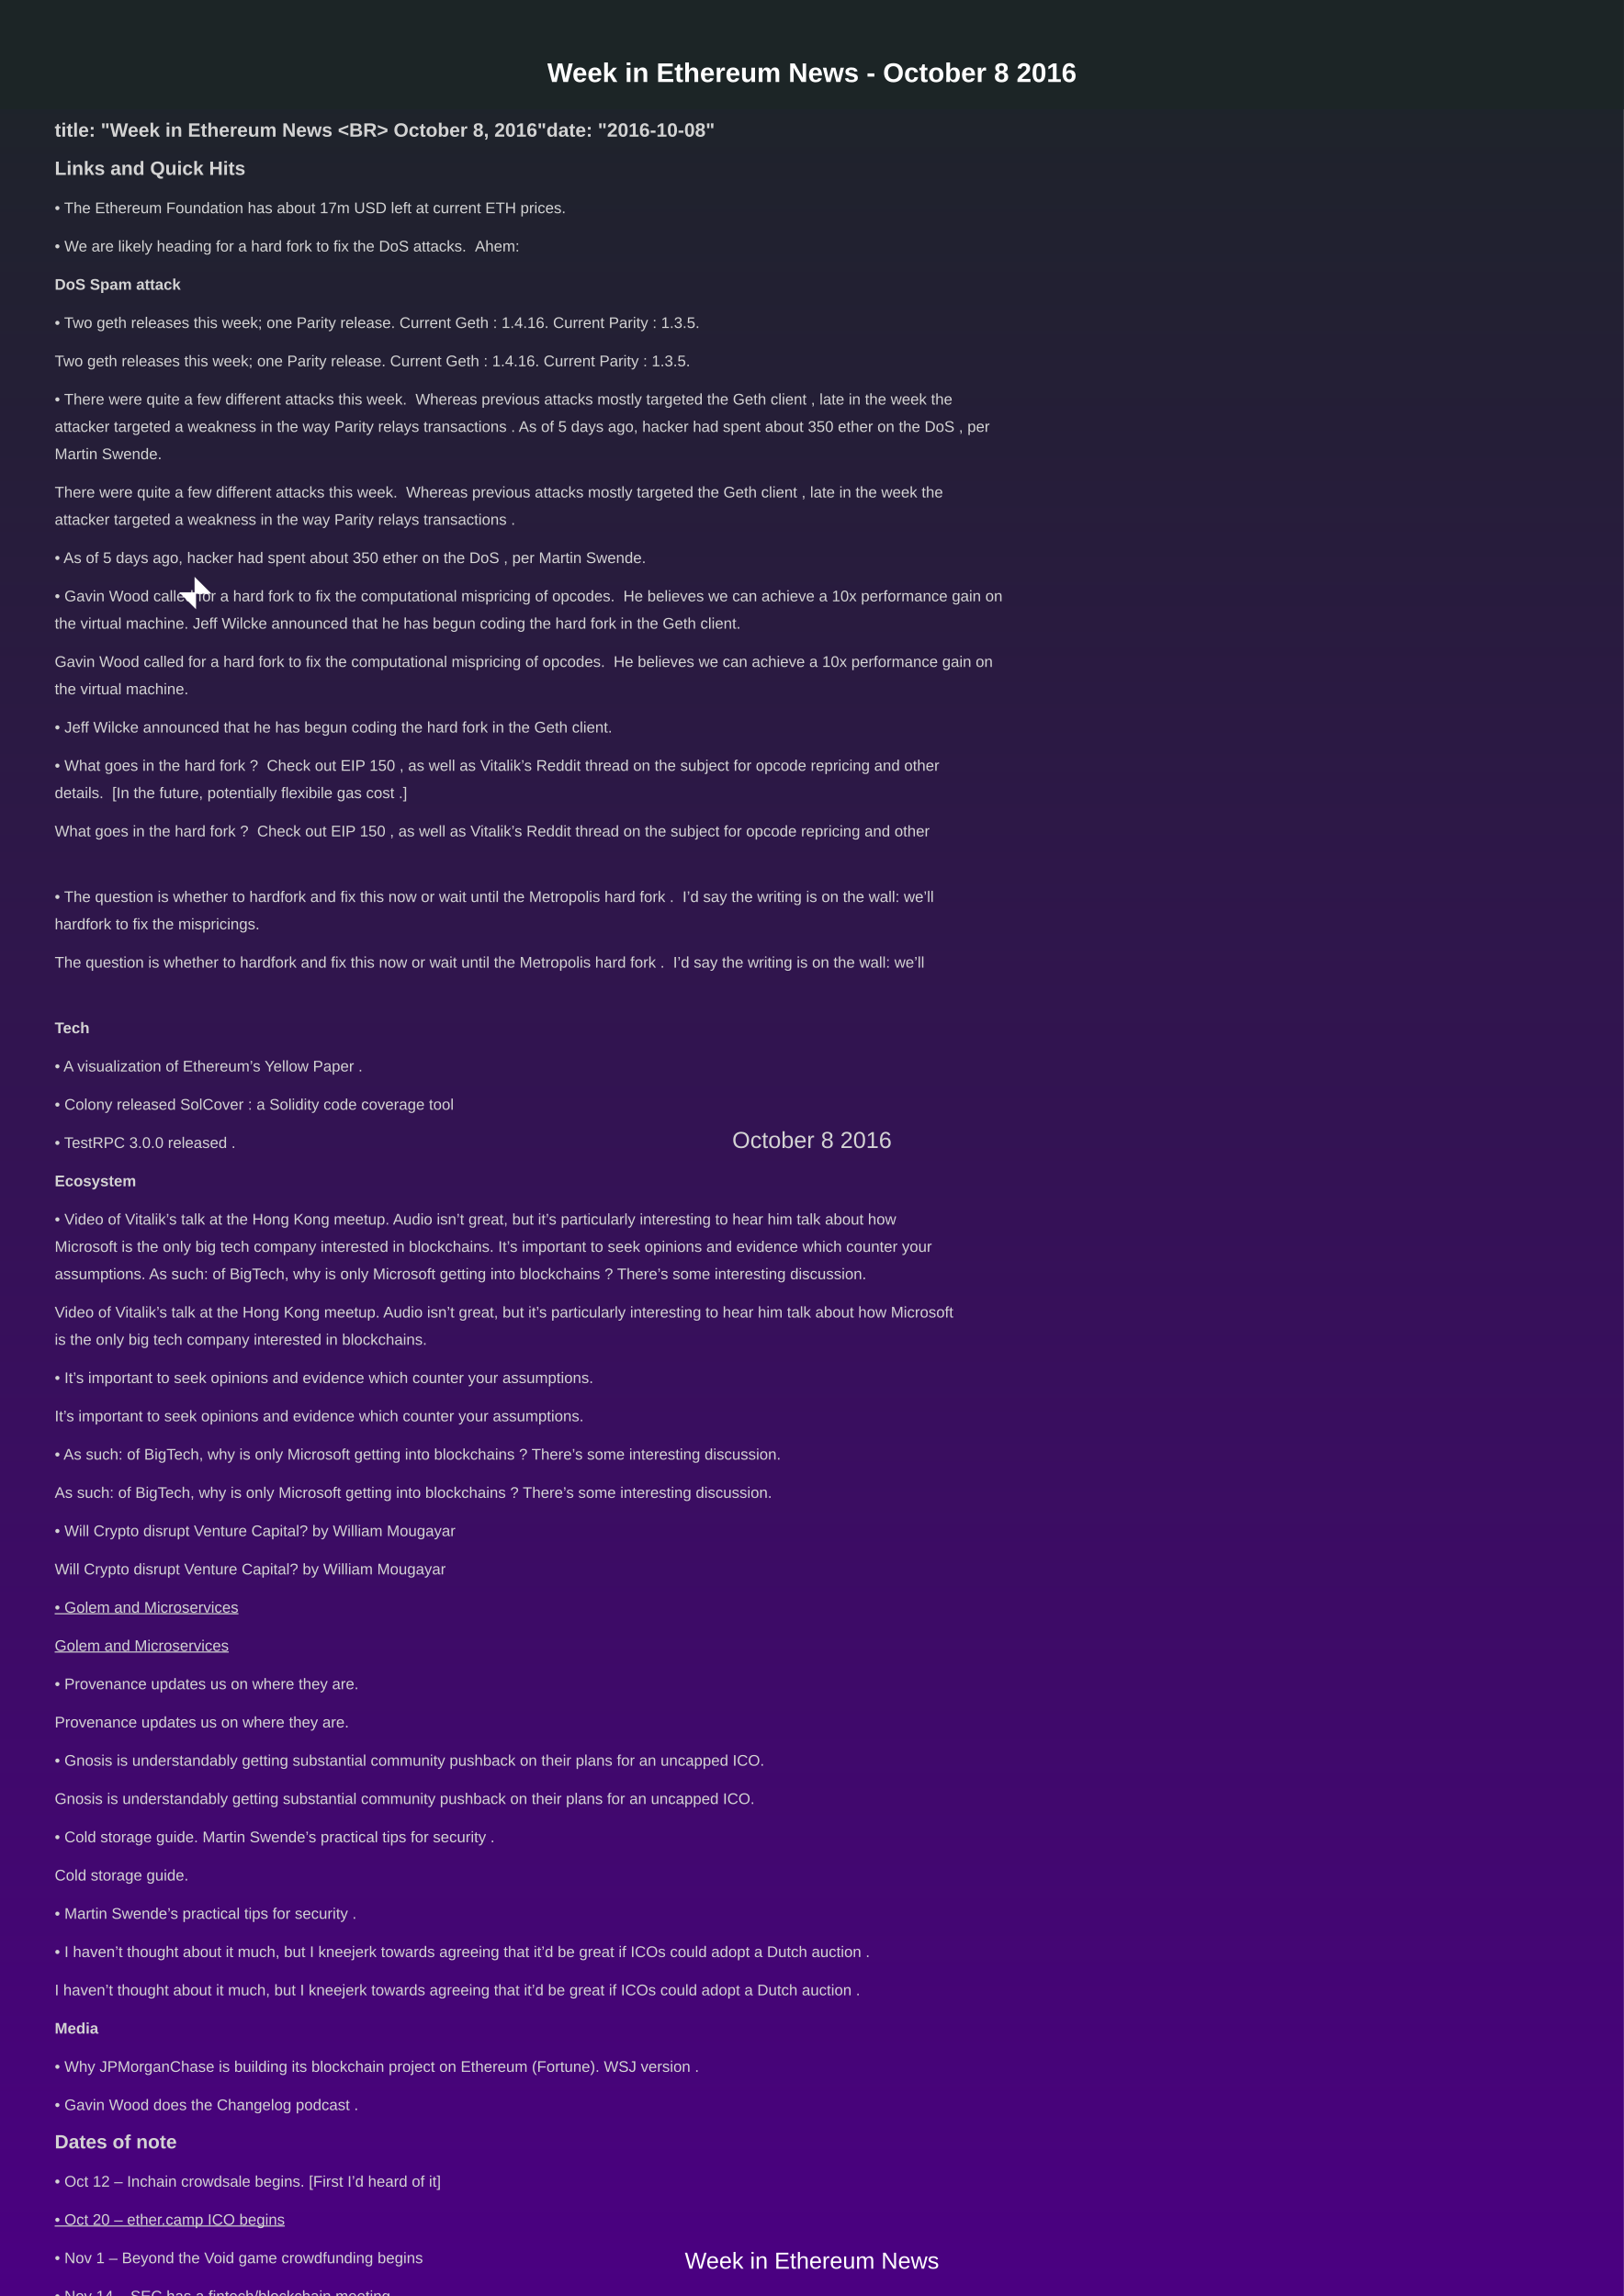
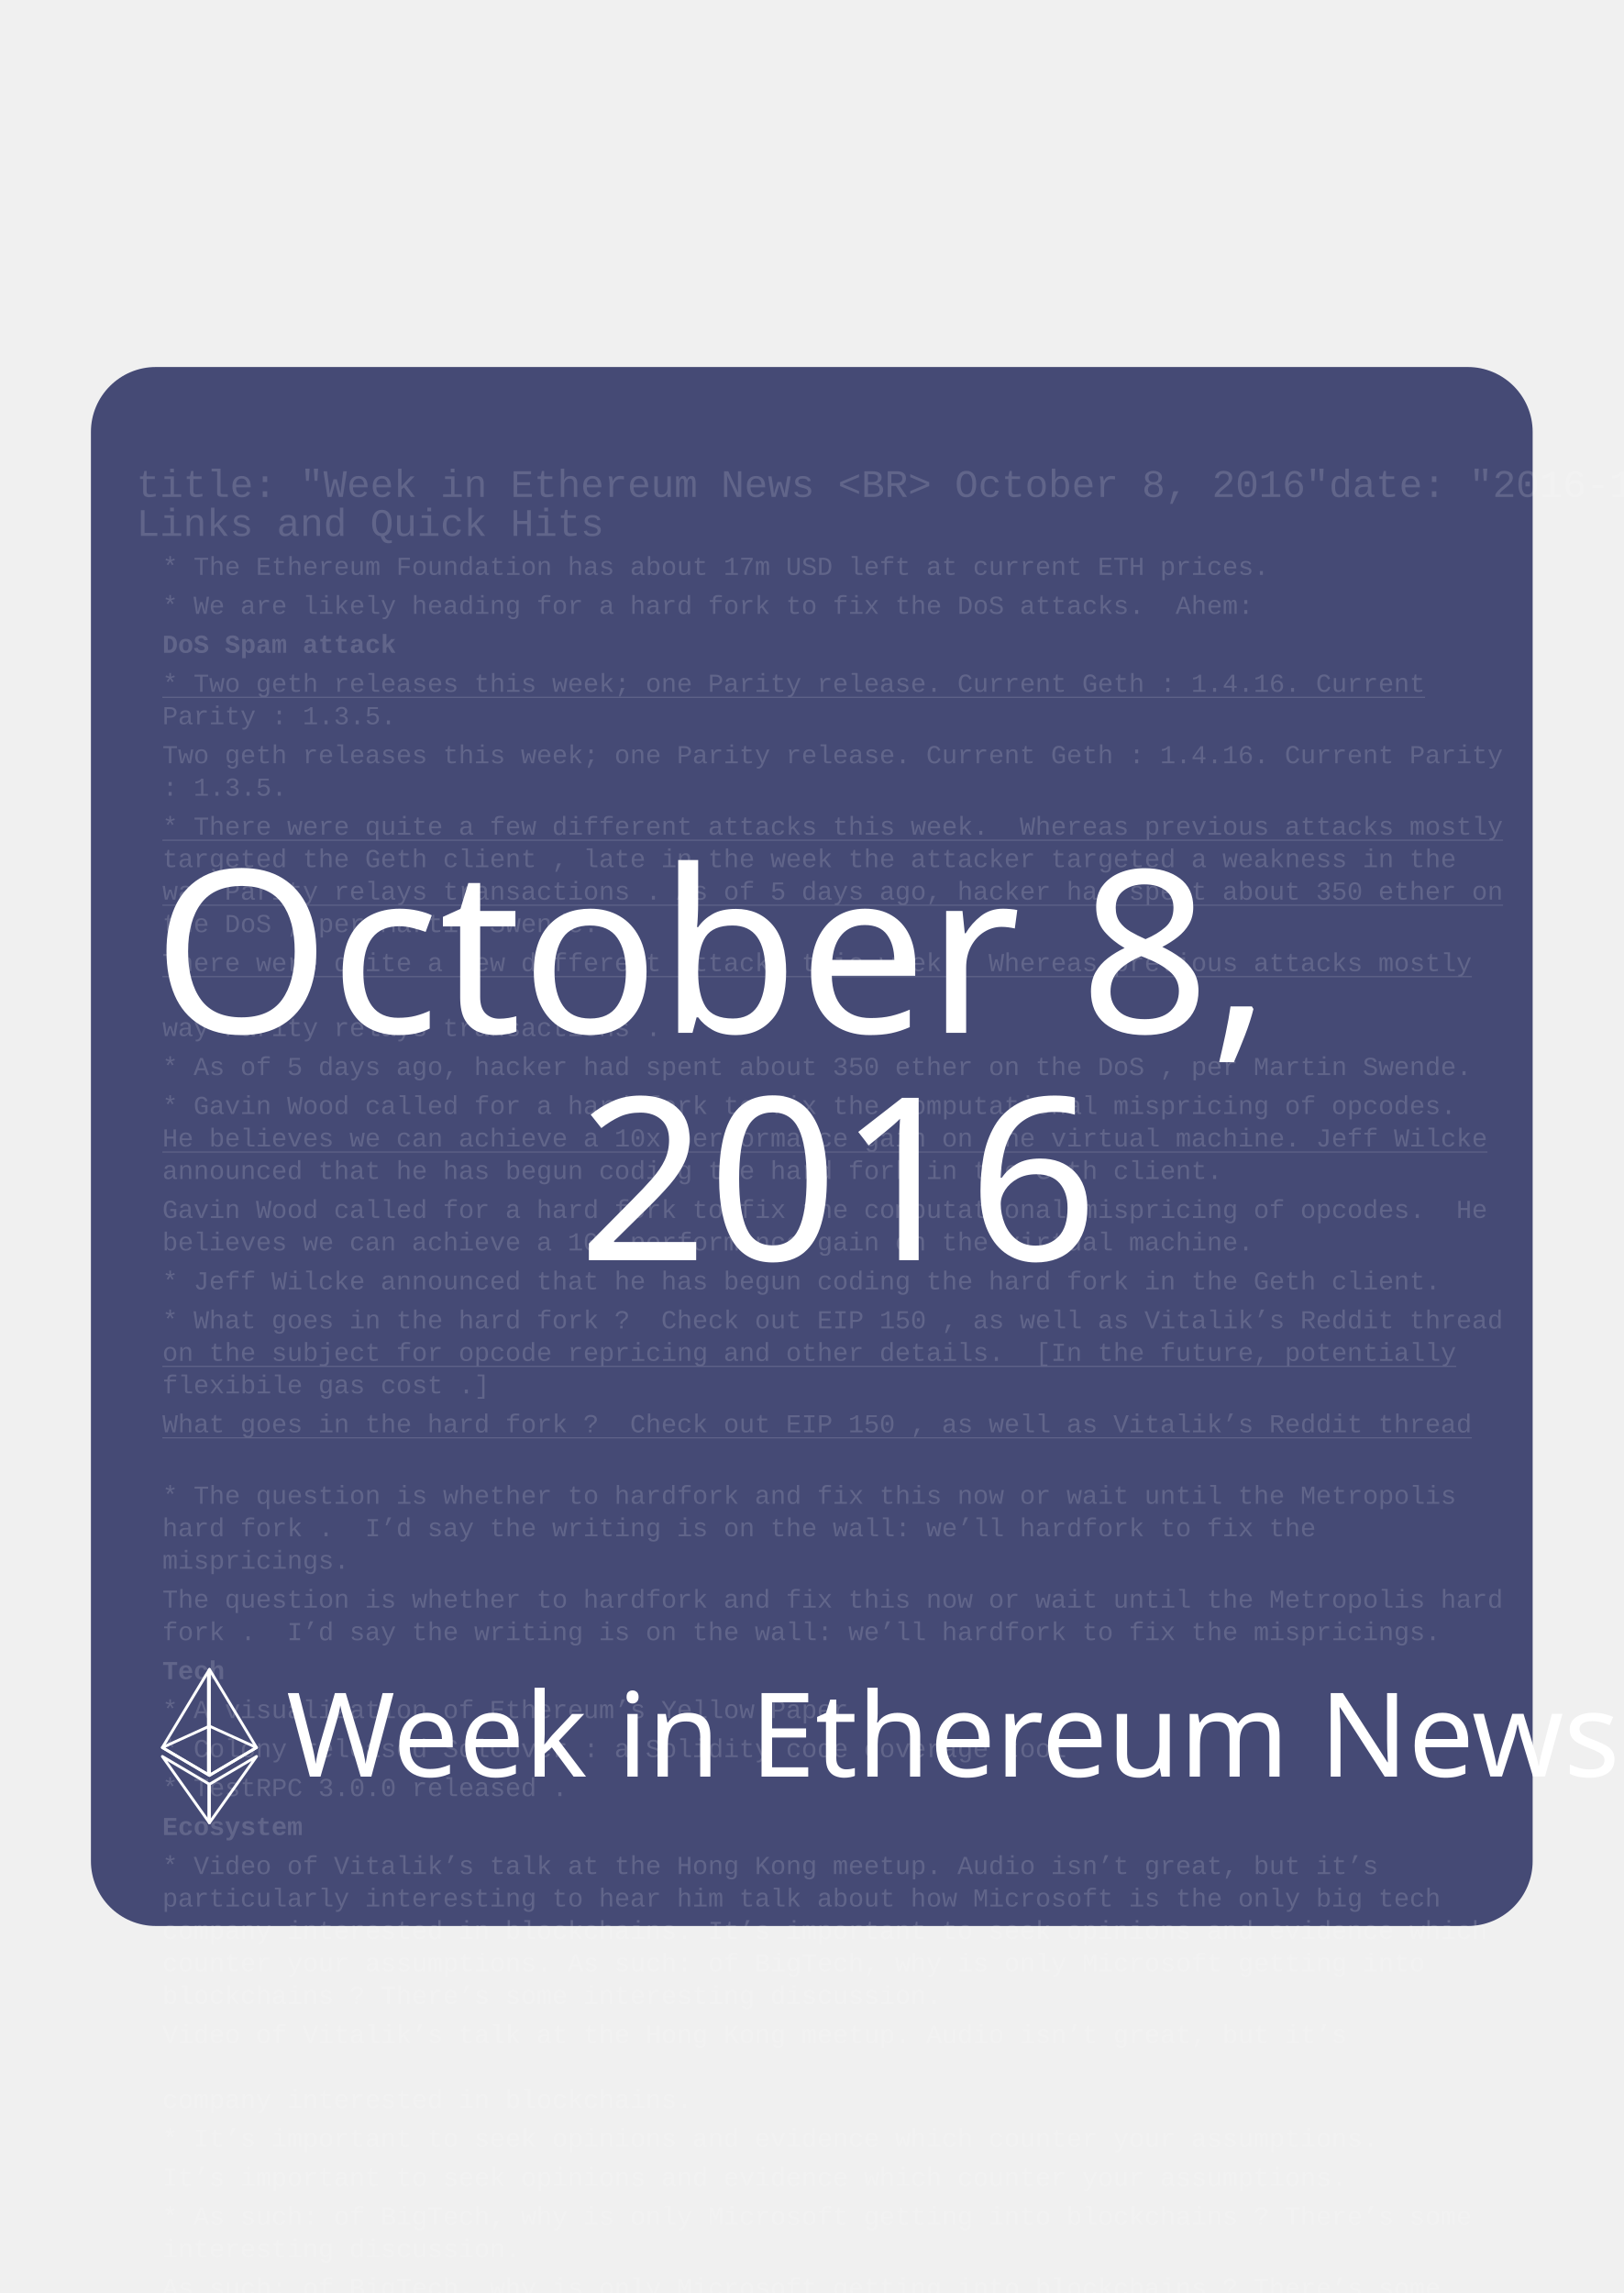
- <svg xmlns="http://www.w3.org/2000/svg" width="297mm" height="420mm">
-   <defs>
-     <linearGradient id="bgGradient" x1="0%" y1="0%" x2="0%" y2="100%">
-       <stop offset="0%" style="stop-color:#1c2526;stop-opacity:1" />
-       <stop offset="100%" style="stop-color:#4b0082;stop-opacity:1" />
-     </linearGradient>
-   </defs>
-   <rect width="100%" height="100%" fill="url(#bgGradient)" />
-   <rect x="0" y="0" width="100%" height="20mm" fill="#1c2526" />
-   <text x="50%" y="15mm" font-size="14pt" text-anchor="middle" font-family="Arial" fill="#ffffff" font-weight="bold">Week in Ethereum News - October 8 2016</text>
-   <text x="50%" y="210mm" font-size="12pt" text-anchor="middle" font-family="Arial" fill="#d3d3d3">October 8 2016</text>
-   <text x="10mm" y="25mm" font-size="10pt" font-family="Arial" fill="#d3d3d3" font-weight="bold" text-decoration="none">title: "Week in Ethereum News &lt;BR&gt; October 8, 2016"
+ <svg xmlns="http://www.w3.org/2000/svg" id="week-in-ethereum-news" width="500" height="706" viewBox="0 0 500 500" fill="none">
+   <rect x="28" y="10" width="444" height="480" rx="20" fill="#454A75" />
+   <text x="42" y="50" font-size="12px" font-family="Courier New" fill="#ffffff" opacity="0.15" font-weight="normal" text-decoration="none">title: "Week in Ethereum News &lt;BR&gt; October 8, 2016"
date: "2016-10-08"</text>
-   <text x="10mm" y="32mm" font-size="10pt" font-family="Arial" fill="#d3d3d3" font-weight="bold" text-decoration="none">Links and Quick Hits</text>
-   <text x="10mm" y="39mm" font-size="8pt" font-family="Arial" fill="#d3d3d3" font-weight="normal" text-decoration="none">• The Ethereum Foundation has about 17m USD left at current ETH prices.</text>
-   <text x="10mm" y="46mm" font-size="8pt" font-family="Arial" fill="#d3d3d3" font-weight="normal" text-decoration="none">• We are likely heading for a hard fork to fix the DoS attacks.  Ahem:</text>
-   <text x="10mm" y="53mm" font-size="8pt" font-family="Arial" fill="#d3d3d3" font-weight="bold" text-decoration="none">DoS Spam attack</text>
-   <text x="10mm" y="60mm" font-size="8pt" font-family="Arial" fill="#d3d3d3" font-weight="normal" text-decoration="none">• Two geth releases this week; one Parity release. Current Geth : 1.4.16. Current Parity : 1.3.5.</text>
-   <text x="10mm" y="67mm" font-size="8pt" font-family="Arial" fill="#d3d3d3" font-weight="normal" text-decoration="none">Two geth releases this week; one Parity release. Current Geth : 1.4.16. Current Parity : 1.3.5.</text>
-   <text x="10mm" y="74mm" font-size="8pt" font-family="Arial" fill="#d3d3d3" font-weight="normal" text-decoration="none">• There were quite a few different attacks this week.  Whereas previous attacks mostly targeted the Geth client , late in the week the</text>
-   <text x="10mm" y="79mm" font-size="8pt" font-family="Arial" fill="#d3d3d3" font-weight="normal" text-decoration="none">attacker targeted a weakness in the way Parity relays transactions . As of 5 days ago, hacker had spent about 350 ether on the DoS , per</text>
-   <text x="10mm" y="84mm" font-size="8pt" font-family="Arial" fill="#d3d3d3" font-weight="normal" text-decoration="none">Martin Swende.</text>
-   <text x="10mm" y="91mm" font-size="8pt" font-family="Arial" fill="#d3d3d3" font-weight="normal" text-decoration="none">There were quite a few different attacks this week.  Whereas previous attacks mostly targeted the Geth client , late in the week the</text>
-   <text x="10mm" y="96mm" font-size="8pt" font-family="Arial" fill="#d3d3d3" font-weight="normal" text-decoration="none">attacker targeted a weakness in the way Parity relays transactions .</text>
-   <text x="10mm" y="103mm" font-size="8pt" font-family="Arial" fill="#d3d3d3" font-weight="normal" text-decoration="none">• As of 5 days ago, hacker had spent about 350 ether on the DoS , per Martin Swende.</text>
-   <text x="10mm" y="110mm" font-size="8pt" font-family="Arial" fill="#d3d3d3" font-weight="normal" text-decoration="none">• Gavin Wood called for a hard fork to fix the computational mispricing of opcodes.  He believes we can achieve a 10x performance gain on</text>
-   <text x="10mm" y="115mm" font-size="8pt" font-family="Arial" fill="#d3d3d3" font-weight="normal" text-decoration="none">the virtual machine. Jeff Wilcke announced that he has begun coding the hard fork in the Geth client.</text>
-   <text x="10mm" y="122mm" font-size="8pt" font-family="Arial" fill="#d3d3d3" font-weight="normal" text-decoration="none">Gavin Wood called for a hard fork to fix the computational mispricing of opcodes.  He believes we can achieve a 10x performance gain on</text>
-   <text x="10mm" y="127mm" font-size="8pt" font-family="Arial" fill="#d3d3d3" font-weight="normal" text-decoration="none">the virtual machine.</text>
-   <text x="10mm" y="134mm" font-size="8pt" font-family="Arial" fill="#d3d3d3" font-weight="normal" text-decoration="none">• Jeff Wilcke announced that he has begun coding the hard fork in the Geth client.</text>
-   <text x="10mm" y="141mm" font-size="8pt" font-family="Arial" fill="#d3d3d3" font-weight="normal" text-decoration="none">• What goes in the hard fork ?  Check out EIP 150 , as well as Vitalik’s Reddit thread on the subject for opcode repricing and other</text>
-   <text x="10mm" y="146mm" font-size="8pt" font-family="Arial" fill="#d3d3d3" font-weight="normal" text-decoration="none">details.  [In the future, potentially flexibile gas cost .]</text>
-   <text x="10mm" y="153mm" font-size="8pt" font-family="Arial" fill="#d3d3d3" font-weight="normal" text-decoration="none">What goes in the hard fork ?  Check out EIP 150 , as well as Vitalik’s Reddit thread on the subject for opcode repricing and other</text>
-   <text x="10mm" y="165mm" font-size="8pt" font-family="Arial" fill="#d3d3d3" font-weight="normal" text-decoration="none">• The question is whether to hardfork and fix this now or wait until the Metropolis hard fork .  I’d say the writing is on the wall: we’ll</text>
-   <text x="10mm" y="170mm" font-size="8pt" font-family="Arial" fill="#d3d3d3" font-weight="normal" text-decoration="none">hardfork to fix the mispricings.</text>
-   <text x="10mm" y="177mm" font-size="8pt" font-family="Arial" fill="#d3d3d3" font-weight="normal" text-decoration="none">The question is whether to hardfork and fix this now or wait until the Metropolis hard fork .  I’d say the writing is on the wall: we’ll</text>
-   <text x="10mm" y="189mm" font-size="8pt" font-family="Arial" fill="#d3d3d3" font-weight="bold" text-decoration="none">Tech</text>
-   <text x="10mm" y="196mm" font-size="8pt" font-family="Arial" fill="#d3d3d3" font-weight="normal" text-decoration="none">• A visualization of Ethereum’s Yellow Paper .</text>
-   <text x="10mm" y="203mm" font-size="8pt" font-family="Arial" fill="#d3d3d3" font-weight="normal" text-decoration="none">• Colony released SolCover : a Solidity code coverage tool</text>
-   <text x="10mm" y="210mm" font-size="8pt" font-family="Arial" fill="#d3d3d3" font-weight="normal" text-decoration="none">• TestRPC 3.0.0 released .</text>
-   <text x="10mm" y="217mm" font-size="8pt" font-family="Arial" fill="#d3d3d3" font-weight="bold" text-decoration="none">Ecosystem</text>
-   <text x="10mm" y="224mm" font-size="8pt" font-family="Arial" fill="#d3d3d3" font-weight="normal" text-decoration="none">• Video of Vitalik’s talk at the Hong Kong meetup. Audio isn’t great, but it’s particularly interesting to hear him talk about how</text>
-   <text x="10mm" y="229mm" font-size="8pt" font-family="Arial" fill="#d3d3d3" font-weight="normal" text-decoration="none">Microsoft is the only big tech company interested in blockchains. It’s important to seek opinions and evidence which counter your</text>
-   <text x="10mm" y="234mm" font-size="8pt" font-family="Arial" fill="#d3d3d3" font-weight="normal" text-decoration="none">assumptions. As such: of BigTech, why is only Microsoft getting into blockchains ? There’s some interesting discussion.</text>
-   <text x="10mm" y="241mm" font-size="8pt" font-family="Arial" fill="#d3d3d3" font-weight="normal" text-decoration="none">Video of Vitalik’s talk at the Hong Kong meetup. Audio isn’t great, but it’s particularly interesting to hear him talk about how Microsoft</text>
-   <text x="10mm" y="246mm" font-size="8pt" font-family="Arial" fill="#d3d3d3" font-weight="normal" text-decoration="none">is the only big tech company interested in blockchains.</text>
-   <text x="10mm" y="253mm" font-size="8pt" font-family="Arial" fill="#d3d3d3" font-weight="normal" text-decoration="none">• It’s important to seek opinions and evidence which counter your assumptions.</text>
-   <text x="10mm" y="260mm" font-size="8pt" font-family="Arial" fill="#d3d3d3" font-weight="normal" text-decoration="none">It’s important to seek opinions and evidence which counter your assumptions.</text>
-   <text x="10mm" y="267mm" font-size="8pt" font-family="Arial" fill="#d3d3d3" font-weight="normal" text-decoration="none">• As such: of BigTech, why is only Microsoft getting into blockchains ? There’s some interesting discussion.</text>
-   <text x="10mm" y="274mm" font-size="8pt" font-family="Arial" fill="#d3d3d3" font-weight="normal" text-decoration="none">As such: of BigTech, why is only Microsoft getting into blockchains ? There’s some interesting discussion.</text>
-   <text x="10mm" y="281mm" font-size="8pt" font-family="Arial" fill="#d3d3d3" font-weight="normal" text-decoration="none">• Will Crypto disrupt Venture Capital? by William Mougayar</text>
-   <text x="10mm" y="288mm" font-size="8pt" font-family="Arial" fill="#d3d3d3" font-weight="normal" text-decoration="none">Will Crypto disrupt Venture Capital? by William Mougayar</text>
-   <text x="10mm" y="295mm" font-size="8pt" font-family="Arial" fill="#d3d3d3" font-weight="normal" text-decoration="underline">• Golem and Microservices</text>
-   <text x="10mm" y="302mm" font-size="8pt" font-family="Arial" fill="#d3d3d3" font-weight="normal" text-decoration="underline">Golem and Microservices</text>
-   <text x="10mm" y="309mm" font-size="8pt" font-family="Arial" fill="#d3d3d3" font-weight="normal" text-decoration="none">• Provenance updates us on where they are.</text>
-   <text x="10mm" y="316mm" font-size="8pt" font-family="Arial" fill="#d3d3d3" font-weight="normal" text-decoration="none">Provenance updates us on where they are.</text>
-   <text x="10mm" y="323mm" font-size="8pt" font-family="Arial" fill="#d3d3d3" font-weight="normal" text-decoration="none">• Gnosis is understandably getting substantial community pushback on their plans for an uncapped ICO.</text>
-   <text x="10mm" y="330mm" font-size="8pt" font-family="Arial" fill="#d3d3d3" font-weight="normal" text-decoration="none">Gnosis is understandably getting substantial community pushback on their plans for an uncapped ICO.</text>
-   <text x="10mm" y="337mm" font-size="8pt" font-family="Arial" fill="#d3d3d3" font-weight="normal" text-decoration="none">• Cold storage guide. Martin Swende’s practical tips for security .</text>
-   <text x="10mm" y="344mm" font-size="8pt" font-family="Arial" fill="#d3d3d3" font-weight="normal" text-decoration="none">Cold storage guide.</text>
-   <text x="10mm" y="351mm" font-size="8pt" font-family="Arial" fill="#d3d3d3" font-weight="normal" text-decoration="none">• Martin Swende’s practical tips for security .</text>
-   <text x="10mm" y="358mm" font-size="8pt" font-family="Arial" fill="#d3d3d3" font-weight="normal" text-decoration="none">• I haven’t thought about it much, but I kneejerk towards agreeing that it’d be great if ICOs could adopt a Dutch auction .</text>
-   <text x="10mm" y="365mm" font-size="8pt" font-family="Arial" fill="#d3d3d3" font-weight="normal" text-decoration="none">I haven’t thought about it much, but I kneejerk towards agreeing that it’d be great if ICOs could adopt a Dutch auction .</text>
-   <text x="10mm" y="372mm" font-size="8pt" font-family="Arial" fill="#d3d3d3" font-weight="bold" text-decoration="none">Media</text>
-   <text x="10mm" y="379mm" font-size="8pt" font-family="Arial" fill="#d3d3d3" font-weight="normal" text-decoration="none">• Why JPMorganChase is building its blockchain project on Ethereum (Fortune). WSJ version .</text>
-   <text x="10mm" y="386mm" font-size="8pt" font-family="Arial" fill="#d3d3d3" font-weight="normal" text-decoration="none">• Gavin Wood does the Changelog podcast .</text>
-   <text x="10mm" y="393mm" font-size="10pt" font-family="Arial" fill="#d3d3d3" font-weight="bold" text-decoration="none">Dates of note</text>
-   <text x="10mm" y="400mm" font-size="8pt" font-family="Arial" fill="#d3d3d3" font-weight="normal" text-decoration="none">• Oct 12 – Inchain crowdsale begins. [First I’d heard of it]</text>
-   <text x="10mm" y="407mm" font-size="8pt" font-family="Arial" fill="#d3d3d3" font-weight="normal" text-decoration="underline">• Oct 20 – ether.camp ICO begins</text>
-   <text x="10mm" y="414mm" font-size="8pt" font-family="Arial" fill="#d3d3d3" font-weight="normal" text-decoration="none">• Nov 1 – Beyond the Void game crowdfunding begins</text>
-   <text x="10mm" y="421mm" font-size="8pt" font-family="Arial" fill="#d3d3d3" font-weight="normal" text-decoration="none">• Nov 14 – SEC has a fintech/blockchain meeting</text>
-   <text x="10mm" y="428mm" font-size="8pt" font-family="Arial" fill="#d3d3d3" font-weight="normal" text-decoration="none">• November TBA – .ETH name system goes live</text>
-   <text x="10mm" y="435mm" font-size="10pt" font-family="Arial" fill="#d3d3d3" font-weight="bold" text-decoration="none">Iconomi’s Poorly Constructed Cryptocurrency Index</text>
-   <text x="10mm" y="442mm" font-size="8pt" font-family="Arial" fill="#d3d3d3" font-weight="normal" text-decoration="underline">Iconomi released their cryptocurrency index:</text>
-   <text x="10mm" y="449mm" font-size="8pt" font-family="Arial" fill="#d3d3d3" font-weight="normal" text-decoration="none">Why it’s bad :</text>
-   <text x="10mm" y="456mm" font-size="8pt" font-family="Arial" fill="#d3d3d3" font-weight="normal" text-decoration="none">• Bitcoin is 80% of crypto market cap, yet only 15% of the index.  Functionally, this means that this is a (poorly structured) Crypto 2.0</text>
-   <text x="10mm" y="461mm" font-size="8pt" font-family="Arial" fill="#d3d3d3" font-weight="normal" text-decoration="none">index, though it is called a general crypto index.</text>
-   <text x="10mm" y="468mm" font-size="8pt" font-family="Arial" fill="#d3d3d3" font-weight="normal" text-decoration="none">Bitcoin is 80% of crypto market cap, yet only 15% of the index.  Functionally, this means that this is a (poorly structured) Crypto 2.0</text>
-   <text x="10mm" y="480mm" font-size="8pt" font-family="Arial" fill="#d3d3d3" font-weight="normal" text-decoration="none">• Dash, Steem and Monero are weighted about the same as Ethereum. Steem has daily volume magnitudes lower than other projects (thus,</text>
-   <text x="10mm" y="485mm" font-size="8pt" font-family="Arial" fill="#d3d3d3" font-weight="normal" text-decoration="none">possibly masking the true price) Dash and Monero combined have a market cap about 10% of Ethereum’s.  Yet each of them are almost as</text>
-   <text x="10mm" y="490mm" font-size="8pt" font-family="Arial" fill="#d3d3d3" font-weight="normal" text-decoration="none">equally weighted as Ethereum and Bitcoin?   That beggars belief.</text>
-   <text x="10mm" y="497mm" font-size="8pt" font-family="Arial" fill="#d3d3d3" font-weight="normal" text-decoration="none">Dash, Steem and Monero are weighted about the same as Ethereum.</text>
-   <text x="10mm" y="504mm" font-size="8pt" font-family="Arial" fill="#d3d3d3" font-weight="normal" text-decoration="none">• Steem has daily volume magnitudes lower than other projects (thus, possibly masking the true price)</text>
-   <text x="10mm" y="511mm" font-size="8pt" font-family="Arial" fill="#d3d3d3" font-weight="normal" text-decoration="none">Steem has daily volume magnitudes lower than other projects (thus, possibly masking the true price)</text>
-   <text x="10mm" y="518mm" font-size="8pt" font-family="Arial" fill="#d3d3d3" font-weight="normal" text-decoration="none">• Dash and Monero combined have a market cap about 10% of Ethereum’s.  Yet each of them are almost as equally weighted as Ethereum and</text>
-   <text x="10mm" y="523mm" font-size="8pt" font-family="Arial" fill="#d3d3d3" font-weight="normal" text-decoration="none">Bitcoin?   That beggars belief.</text>
-   <text x="10mm" y="530mm" font-size="8pt" font-family="Arial" fill="#d3d3d3" font-weight="normal" text-decoration="none">Dash and Monero combined have a market cap about 10% of Ethereum’s.  Yet each of them are almost as equally weighted as Ethereum and</text>
-   <text x="10mm" y="542mm" font-size="8pt" font-family="Arial" fill="#d3d3d3" font-weight="normal" text-decoration="none">• Digix’s market cap is just $25m, yet its index weighting is almost half of Ethereum’s.  You can’t make this up.</text>
-   <text x="10mm" y="549mm" font-size="8pt" font-family="Arial" fill="#d3d3d3" font-weight="normal" text-decoration="none">Digix’s market cap is just $25m, yet its index weighting is almost half of Ethereum’s.  You can’t make this up.</text>
-   <text x="10mm" y="556mm" font-size="8pt" font-family="Arial" fill="#d3d3d3" font-weight="normal" text-decoration="none">• No Litecoin .  The number 2 crypto project for years isn’t even in the crypto index?</text>
-   <text x="10mm" y="563mm" font-size="8pt" font-family="Arial" fill="#d3d3d3" font-weight="normal" text-decoration="none">No Litecoin .  The number 2 crypto project for years isn’t even in the crypto index?</text>
-   <text x="10mm" y="570mm" font-size="8pt" font-family="Arial" fill="#d3d3d3" font-weight="normal" text-decoration="none">I could go on.</text>
-   <text x="10mm" y="577mm" font-size="8pt" font-family="Arial" fill="#d3d3d3" font-weight="normal" text-decoration="none">Iconomi’s plan for an index is one reason why I think they might succeed , even though I didn’t care to put value at risk. However, their</text>
-   <text x="10mm" y="582mm" font-size="8pt" font-family="Arial" fill="#d3d3d3" font-weight="normal" text-decoration="none">current index methodology is simply not good enough.  Getting it right is a big opportunity.</text>
-   <text x="10mm" y="589mm" font-size="10pt" font-family="Arial" fill="#d3d3d3" font-weight="bold" text-decoration="none">ICO Standards Working Group</text>
-   <text x="10mm" y="596mm" font-size="8pt" font-family="Arial" fill="#d3d3d3" font-weight="normal" text-decoration="none">Recent crowdsales have left many in the Ethereum community feeling that we need to do a better job setting standards for what we expect</text>
-   <text x="10mm" y="601mm" font-size="8pt" font-family="Arial" fill="#d3d3d3" font-weight="normal" text-decoration="none">from founders.</text>
-   <text x="10mm" y="608mm" font-size="8pt" font-family="Arial" fill="#d3d3d3" font-weight="normal" text-decoration="none">If you’re interested in joining, email:  weekinethereum@gmail.com</text>
-   <text x="10mm" y="615mm" font-size="10pt" font-family="Arial" fill="#d3d3d3" font-weight="bold" text-decoration="none">If you liked this, help it continue by sharing.</text>
-   <text x="10mm" y="622mm" font-size="8pt" font-family="Arial" fill="#d3d3d3" font-weight="normal" text-decoration="none">I’m tweeting more about Ethereum, so follow me @evan_van_ness and let me know how I can make this newsletter more useful to you.</text>
-   <text x="10mm" y="629mm" font-size="8pt" font-family="Arial" fill="#d3d3d3" font-weight="normal" text-decoration="none">If you’d like to send me ether, I’d like to accept it and will make that easy for you: 0x96d4F0E75ae86e4c46cD8e9D4AE2F2309bD6Ec45</text>
-   <g transform="translate(135, 400) scale(0.5)">
-     <polygon points="0,0 20,20 -20,20 0,40" fill="#ffffff" stroke="#ffffff" stroke-width="2" />
-   </g>
-   <text x="50%" y="415mm" font-size="12pt" text-anchor="middle" font-family="Arial" fill="#ffffff">Week in Ethereum News</text>
+   <text x="42" y="62" font-size="12px" font-family="Courier New" fill="#ffffff" opacity="0.15" font-weight="normal" text-decoration="none">Links and Quick Hits</text>
+   <text x="50" y="74" font-size="8px" font-family="Courier New" fill="#ffffff" opacity="0.15" font-weight="normal" text-decoration="none">* The Ethereum Foundation has about 17m USD left at current ETH prices.</text>
+   <text x="50" y="86" font-size="8px" font-family="Courier New" fill="#ffffff" opacity="0.15" font-weight="normal" text-decoration="none">* We are likely heading for a hard fork to fix the DoS attacks.  Ahem:</text>
+   <text x="50" y="98" font-size="8px" font-family="Courier New" fill="#ffffff" opacity="0.15" font-weight="bold" text-decoration="none">DoS Spam attack</text>
+   <text x="50" y="110" font-size="8px" font-family="Courier New" fill="#ffffff" opacity="0.15" font-weight="normal" text-decoration="underline">* Two geth releases this week; one Parity release. Current Geth : 1.4.16. Current</text>
+   <text x="50" y="120" font-size="8px" font-family="Courier New" fill="#ffffff" opacity="0.15" font-weight="normal" text-decoration="none">Parity : 1.3.5.</text>
+   <text x="50" y="132" font-size="8px" font-family="Courier New" fill="#ffffff" opacity="0.15" font-weight="normal" text-decoration="none">Two geth releases this week; one Parity release. Current Geth : 1.4.16. Current Parity</text>
+   <text x="50" y="142" font-size="8px" font-family="Courier New" fill="#ffffff" opacity="0.15" font-weight="normal" text-decoration="none">: 1.3.5.</text>
+   <text x="50" y="154" font-size="8px" font-family="Courier New" fill="#ffffff" opacity="0.15" font-weight="normal" text-decoration="underline">* There were quite a few different attacks this week.  Whereas previous attacks mostly</text>
+   <text x="50" y="164" font-size="8px" font-family="Courier New" fill="#ffffff" opacity="0.15" font-weight="normal" text-decoration="none">targeted the Geth client , late in the week the attacker targeted a weakness in the</text>
+   <text x="50" y="174" font-size="8px" font-family="Courier New" fill="#ffffff" opacity="0.15" font-weight="normal" text-decoration="underline">way Parity relays transactions . As of 5 days ago, hacker had spent about 350 ether on</text>
+   <text x="50" y="184" font-size="8px" font-family="Courier New" fill="#ffffff" opacity="0.15" font-weight="normal" text-decoration="none">the DoS , per Martin Swende.</text>
+   <text x="50" y="196" font-size="8px" font-family="Courier New" fill="#ffffff" opacity="0.15" font-weight="normal" text-decoration="underline">There were quite a few different attacks this week.  Whereas previous attacks mostly</text>
+   <text x="50" y="216" font-size="8px" font-family="Courier New" fill="#ffffff" opacity="0.15" font-weight="normal" text-decoration="none">way Parity relays transactions .</text>
+   <text x="50" y="228" font-size="8px" font-family="Courier New" fill="#ffffff" opacity="0.15" font-weight="normal" text-decoration="none">* As of 5 days ago, hacker had spent about 350 ether on the DoS , per Martin Swende.</text>
+   <text x="50" y="240" font-size="8px" font-family="Courier New" fill="#ffffff" opacity="0.15" font-weight="normal" text-decoration="none">* Gavin Wood called for a hard fork to fix the computational mispricing of opcodes.</text>
+   <text x="50" y="250" font-size="8px" font-family="Courier New" fill="#ffffff" opacity="0.15" font-weight="normal" text-decoration="underline">He believes we can achieve a 10x performance gain on the virtual machine. Jeff Wilcke</text>
+   <text x="50" y="260" font-size="8px" font-family="Courier New" fill="#ffffff" opacity="0.15" font-weight="normal" text-decoration="none">announced that he has begun coding the hard fork in the Geth client.</text>
+   <text x="50" y="272" font-size="8px" font-family="Courier New" fill="#ffffff" opacity="0.15" font-weight="normal" text-decoration="none">Gavin Wood called for a hard fork to fix the computational mispricing of opcodes.  He</text>
+   <text x="50" y="282" font-size="8px" font-family="Courier New" fill="#ffffff" opacity="0.15" font-weight="normal" text-decoration="none">believes we can achieve a 10x performance gain on the virtual machine.</text>
+   <text x="50" y="294" font-size="8px" font-family="Courier New" fill="#ffffff" opacity="0.15" font-weight="normal" text-decoration="none">* Jeff Wilcke announced that he has begun coding the hard fork in the Geth client.</text>
+   <text x="50" y="306" font-size="8px" font-family="Courier New" fill="#ffffff" opacity="0.15" font-weight="normal" text-decoration="none">* What goes in the hard fork ?  Check out EIP 150 , as well as Vitalik’s Reddit thread</text>
+   <text x="50" y="316" font-size="8px" font-family="Courier New" fill="#ffffff" opacity="0.15" font-weight="normal" text-decoration="underline">on the subject for opcode repricing and other details.  [In the future, potentially</text>
+   <text x="50" y="326" font-size="8px" font-family="Courier New" fill="#ffffff" opacity="0.15" font-weight="normal" text-decoration="none">flexibile gas cost .]</text>
+   <text x="50" y="338" font-size="8px" font-family="Courier New" fill="#ffffff" opacity="0.15" font-weight="normal" text-decoration="underline">What goes in the hard fork ?  Check out EIP 150 , as well as Vitalik’s Reddit thread</text>
+   <text x="50" y="360" font-size="8px" font-family="Courier New" fill="#ffffff" opacity="0.15" font-weight="normal" text-decoration="none">* The question is whether to hardfork and fix this now or wait until the Metropolis</text>
+   <text x="50" y="370" font-size="8px" font-family="Courier New" fill="#ffffff" opacity="0.15" font-weight="normal" text-decoration="none">hard fork .  I’d say the writing is on the wall: we’ll hardfork to fix the</text>
+   <text x="50" y="380" font-size="8px" font-family="Courier New" fill="#ffffff" opacity="0.15" font-weight="normal" text-decoration="none">mispricings.</text>
+   <text x="50" y="392" font-size="8px" font-family="Courier New" fill="#ffffff" opacity="0.15" font-weight="normal" text-decoration="none">The question is whether to hardfork and fix this now or wait until the Metropolis hard</text>
+   <text x="50" y="402" font-size="8px" font-family="Courier New" fill="#ffffff" opacity="0.15" font-weight="normal" text-decoration="none">fork .  I’d say the writing is on the wall: we’ll hardfork to fix the mispricings.</text>
+   <text x="50" y="414" font-size="8px" font-family="Courier New" fill="#ffffff" opacity="0.15" font-weight="bold" text-decoration="none">Tech</text>
+   <text x="50" y="426" font-size="8px" font-family="Courier New" fill="#ffffff" opacity="0.15" font-weight="normal" text-decoration="none">* A visualization of Ethereum’s Yellow Paper .</text>
+   <text x="50" y="438" font-size="8px" font-family="Courier New" fill="#ffffff" opacity="0.15" font-weight="normal" text-decoration="none">* Colony released SolCover : a Solidity code coverage tool</text>
+   <text x="50" y="450" font-size="8px" font-family="Courier New" fill="#ffffff" opacity="0.15" font-weight="normal" text-decoration="none">* TestRPC 3.0.0 released .</text>
+   <text x="50" y="462" font-size="8px" font-family="Courier New" fill="#ffffff" opacity="0.15" font-weight="bold" text-decoration="none">Ecosystem</text>
+   <text x="50" y="474" font-size="8px" font-family="Courier New" fill="#ffffff" opacity="0.15" font-weight="normal" text-decoration="none">* Video of Vitalik’s talk at the Hong Kong meetup. Audio isn’t great, but it’s</text>
+   <text x="50" y="484" font-size="8px" font-family="Courier New" fill="#ffffff" opacity="0.15" font-weight="normal" text-decoration="none">particularly interesting to hear him talk about how Microsoft is the only big tech</text>
+   <text x="50" y="494" font-size="8px" font-family="Courier New" fill="#ffffff" opacity="0.15" font-weight="normal" text-decoration="none">company interested in blockchains. It’s important to seek opinions and evidence which</text>
+   <text x="50" y="504" font-size="8px" font-family="Courier New" fill="#ffffff" opacity="0.15" font-weight="normal" text-decoration="none">counter your assumptions. As such: of BigTech, why is only Microsoft getting into</text>
+   <text x="50" y="514" font-size="8px" font-family="Courier New" fill="#ffffff" opacity="0.15" font-weight="normal" text-decoration="none">blockchains ? There’s some interesting discussion.</text>
+   <text x="50" y="526" font-size="8px" font-family="Courier New" fill="#ffffff" opacity="0.15" font-weight="normal" text-decoration="none">Video of Vitalik’s talk at the Hong Kong meetup. Audio isn’t great, but it’s</text>
+   <text x="50" y="546" font-size="8px" font-family="Courier New" fill="#ffffff" opacity="0.15" font-weight="normal" text-decoration="none">company interested in blockchains.</text>
+   <text x="50" y="558" font-size="8px" font-family="Courier New" fill="#ffffff" opacity="0.15" font-weight="normal" text-decoration="none">* It’s important to seek opinions and evidence which counter your assumptions.</text>
+   <text x="50" y="570" font-size="8px" font-family="Courier New" fill="#ffffff" opacity="0.15" font-weight="normal" text-decoration="none">It’s important to seek opinions and evidence which counter your assumptions.</text>
+   <text x="50" y="582" font-size="8px" font-family="Courier New" fill="#ffffff" opacity="0.15" font-weight="normal" text-decoration="none">* As such: of BigTech, why is only Microsoft getting into blockchains ? There’s some</text>
+   <text x="50" y="592" font-size="8px" font-family="Courier New" fill="#ffffff" opacity="0.15" font-weight="normal" text-decoration="none">interesting discussion.</text>
+   <text x="50" y="604" font-size="8px" font-family="Courier New" fill="#ffffff" opacity="0.15" font-weight="normal" text-decoration="none">As such: of BigTech, why is only Microsoft getting into blockchains ? There’s some</text>
+   <text x="50" y="626" font-size="8px" font-family="Courier New" fill="#ffffff" opacity="0.15" font-weight="normal" text-decoration="none">* Will Crypto disrupt Venture Capital? by William Mougayar</text>
+   <text x="50" y="638" font-size="8px" font-family="Courier New" fill="#ffffff" opacity="0.15" font-weight="normal" text-decoration="none">Will Crypto disrupt Venture Capital? by William Mougayar</text>
+   <text x="50" y="650" font-size="8px" font-family="Courier New" fill="#ffffff" opacity="0.15" font-weight="normal" text-decoration="underline">* Golem and Microservices</text>
+   <text x="50" y="662" font-size="8px" font-family="Courier New" fill="#ffffff" opacity="0.15" font-weight="normal" text-decoration="underline">Golem and Microservices</text>
+   <text x="50" y="674" font-size="8px" font-family="Courier New" fill="#ffffff" opacity="0.15" font-weight="normal" text-decoration="none">* Provenance updates us on where they are.</text>
+   <text x="50" y="686" font-size="8px" font-family="Courier New" fill="#ffffff" opacity="0.15" font-weight="normal" text-decoration="none">Provenance updates us on where they are.</text>
+   <text x="50" y="698" font-size="8px" font-family="Courier New" fill="#ffffff" opacity="0.15" font-weight="normal" text-decoration="none">* Gnosis is understandably getting substantial community pushback on their plans for</text>
+   <text x="50" y="708" font-size="8px" font-family="Courier New" fill="#ffffff" opacity="0.15" font-weight="normal" text-decoration="none">an uncapped ICO.</text>
+   <text x="50" y="720" font-size="8px" font-family="Courier New" fill="#ffffff" opacity="0.15" font-weight="normal" text-decoration="none">Gnosis is understandably getting substantial community pushback on their plans for an</text>
+   <text x="50" y="730" font-size="8px" font-family="Courier New" fill="#ffffff" opacity="0.15" font-weight="normal" text-decoration="none">uncapped ICO.</text>
+   <text x="50" y="742" font-size="8px" font-family="Courier New" fill="#ffffff" opacity="0.15" font-weight="normal" text-decoration="none">* Cold storage guide. Martin Swende’s practical tips for security .</text>
+   <text x="50" y="754" font-size="8px" font-family="Courier New" fill="#ffffff" opacity="0.15" font-weight="normal" text-decoration="none">Cold storage guide.</text>
+   <text x="50" y="766" font-size="8px" font-family="Courier New" fill="#ffffff" opacity="0.15" font-weight="normal" text-decoration="none">* Martin Swende’s practical tips for security .</text>
+   <text x="50" y="778" font-size="8px" font-family="Courier New" fill="#ffffff" opacity="0.15" font-weight="normal" text-decoration="underline">* I haven’t thought about it much, but I kneejerk towards agreeing that it’d be great</text>
+   <text x="50" y="788" font-size="8px" font-family="Courier New" fill="#ffffff" opacity="0.15" font-weight="normal" text-decoration="none">if ICOs could adopt a Dutch auction .</text>
+   <text x="50" y="800" font-size="8px" font-family="Courier New" fill="#ffffff" opacity="0.15" font-weight="normal" text-decoration="underline">I haven’t thought about it much, but I kneejerk towards agreeing that it’d be great if</text>
+   <text x="50" y="810" font-size="8px" font-family="Courier New" fill="#ffffff" opacity="0.15" font-weight="normal" text-decoration="none">ICOs could adopt a Dutch auction .</text>
+   <text x="50" y="822" font-size="8px" font-family="Courier New" fill="#ffffff" opacity="0.15" font-weight="bold" text-decoration="none">Media</text>
+   <text x="50" y="834" font-size="8px" font-family="Courier New" fill="#ffffff" opacity="0.15" font-weight="normal" text-decoration="underline">* Why JPMorganChase is building its blockchain project on Ethereum (Fortune). WSJ</text>
+   <text x="50" y="844" font-size="8px" font-family="Courier New" fill="#ffffff" opacity="0.15" font-weight="normal" text-decoration="none">version .</text>
+   <text x="50" y="856" font-size="8px" font-family="Courier New" fill="#ffffff" opacity="0.15" font-weight="normal" text-decoration="none">* Gavin Wood does the Changelog podcast .</text>
+   <text x="42" y="868" font-size="12px" font-family="Courier New" fill="#ffffff" opacity="0.15" font-weight="normal" text-decoration="none">Dates of note</text>
+   <text x="50" y="880" font-size="8px" font-family="Courier New" fill="#ffffff" opacity="0.15" font-weight="normal" text-decoration="none">* Oct 12 – Inchain crowdsale begins. [First I’d heard of it]</text>
+   <text x="50" y="892" font-size="8px" font-family="Courier New" fill="#ffffff" opacity="0.15" font-weight="normal" text-decoration="underline">* Oct 20 – ether.camp ICO begins</text>
+   <text x="50" y="904" font-size="8px" font-family="Courier New" fill="#ffffff" opacity="0.15" font-weight="normal" text-decoration="none">* Nov 1 – Beyond the Void game crowdfunding begins</text>
+   <text x="50" y="916" font-size="8px" font-family="Courier New" fill="#ffffff" opacity="0.15" font-weight="normal" text-decoration="none">* Nov 14 – SEC has a fintech/blockchain meeting</text>
+   <text x="50" y="928" font-size="8px" font-family="Courier New" fill="#ffffff" opacity="0.15" font-weight="normal" text-decoration="none">* November TBA – .ETH name system goes live</text>
+   <text x="42" y="940" font-size="12px" font-family="Courier New" fill="#ffffff" opacity="0.15" font-weight="normal" text-decoration="none">Iconomi’s Poorly Constructed Cryptocurrency Index</text>
+   <text x="50" y="952" font-size="8px" font-family="Courier New" fill="#ffffff" opacity="0.15" font-weight="normal" text-decoration="underline">Iconomi released their cryptocurrency index:</text>
+   <text x="50" y="964" font-size="8px" font-family="Courier New" fill="#ffffff" opacity="0.15" font-weight="normal" text-decoration="none">Why it’s bad :</text>
+   <text x="50" y="976" font-size="8px" font-family="Courier New" fill="#ffffff" opacity="0.15" font-weight="normal" text-decoration="none">* Bitcoin is 80% of crypto market cap, yet only 15% of the index.  Functionally, this</text>
+   <text x="50" y="986" font-size="8px" font-family="Courier New" fill="#ffffff" opacity="0.15" font-weight="normal" text-decoration="none">means that this is a (poorly structured) Crypto 2.0 index, though it is called a</text>
+   <text x="50" y="996" font-size="8px" font-family="Courier New" fill="#ffffff" opacity="0.15" font-weight="normal" text-decoration="none">general crypto index.</text>
+   <text x="50" y="1008" font-size="8px" font-family="Courier New" fill="#ffffff" opacity="0.15" font-weight="normal" text-decoration="none">Bitcoin is 80% of crypto market cap, yet only 15% of the index.  Functionally, this</text>
+   <text x="50" y="1040" font-size="8px" font-family="Courier New" fill="#ffffff" opacity="0.15" font-weight="normal" text-decoration="none">* Dash, Steem and Monero are weighted about the same as Ethereum. Steem has daily</text>
+   <text x="50" y="1050" font-size="8px" font-family="Courier New" fill="#ffffff" opacity="0.15" font-weight="normal" text-decoration="none">volume magnitudes lower than other projects (thus, possibly masking the true price)</text>
+   <text x="50" y="1060" font-size="8px" font-family="Courier New" fill="#ffffff" opacity="0.15" font-weight="normal" text-decoration="none">Dash and Monero combined have a market cap about 10% of Ethereum’s.  Yet each of them</text>
+   <text x="50" y="1070" font-size="8px" font-family="Courier New" fill="#ffffff" opacity="0.15" font-weight="normal" text-decoration="none">are almost as equally weighted as Ethereum and Bitcoin?   That beggars belief.</text>
+   <text x="50" y="1082" font-size="8px" font-family="Courier New" fill="#ffffff" opacity="0.15" font-weight="normal" text-decoration="none">Dash, Steem and Monero are weighted about the same as Ethereum.</text>
+   <text x="50" y="1094" font-size="8px" font-family="Courier New" fill="#ffffff" opacity="0.15" font-weight="normal" text-decoration="none">* Steem has daily volume magnitudes lower than other projects (thus, possibly masking</text>
+   <text x="50" y="1104" font-size="8px" font-family="Courier New" fill="#ffffff" opacity="0.15" font-weight="normal" text-decoration="none">the true price)</text>
+   <text x="50" y="1116" font-size="8px" font-family="Courier New" fill="#ffffff" opacity="0.15" font-weight="normal" text-decoration="none">Steem has daily volume magnitudes lower than other projects (thus, possibly masking</text>
+   <text x="50" y="1138" font-size="8px" font-family="Courier New" fill="#ffffff" opacity="0.15" font-weight="normal" text-decoration="none">* Dash and Monero combined have a market cap about 10% of Ethereum’s.  Yet each of</text>
+   <text x="50" y="1148" font-size="8px" font-family="Courier New" fill="#ffffff" opacity="0.15" font-weight="normal" text-decoration="none">them are almost as equally weighted as Ethereum and Bitcoin?   That beggars belief.</text>
+   <text x="50" y="1182" font-size="8px" font-family="Courier New" fill="#ffffff" opacity="0.15" font-weight="normal" text-decoration="none">* Digix’s market cap is just $25m, yet its index weighting is almost half of</text>
+   <text x="50" y="1192" font-size="8px" font-family="Courier New" fill="#ffffff" opacity="0.15" font-weight="normal" text-decoration="none">Ethereum’s.  You can’t make this up.</text>
+   <text x="50" y="1204" font-size="8px" font-family="Courier New" fill="#ffffff" opacity="0.15" font-weight="normal" text-decoration="none">Digix’s market cap is just $25m, yet its index weighting is almost half of Ethereum’s.</text>
+   <text x="50" y="1214" font-size="8px" font-family="Courier New" fill="#ffffff" opacity="0.15" font-weight="normal" text-decoration="none">You can’t make this up.</text>
+   <text x="50" y="1226" font-size="8px" font-family="Courier New" fill="#ffffff" opacity="0.15" font-weight="normal" text-decoration="none">* No Litecoin .  The number 2 crypto project for years isn’t even in the crypto index?</text>
+   <text x="50" y="1238" font-size="8px" font-family="Courier New" fill="#ffffff" opacity="0.15" font-weight="normal" text-decoration="none">No Litecoin .  The number 2 crypto project for years isn’t even in the crypto index?</text>
+   <text x="50" y="1250" font-size="8px" font-family="Courier New" fill="#ffffff" opacity="0.15" font-weight="normal" text-decoration="none">I could go on.</text>
+   <text x="50" y="1262" font-size="8px" font-family="Courier New" fill="#ffffff" opacity="0.15" font-weight="normal" text-decoration="none">Iconomi’s plan for an index is one reason why I think they might succeed , even though</text>
+   <text x="50" y="1272" font-size="8px" font-family="Courier New" fill="#ffffff" opacity="0.15" font-weight="normal" text-decoration="none">I didn’t care to put value at risk. However, their current index methodology is simply</text>
+   <text x="50" y="1282" font-size="8px" font-family="Courier New" fill="#ffffff" opacity="0.15" font-weight="normal" text-decoration="none">not good enough.  Getting it right is a big opportunity.</text>
+   <text x="42" y="1294" font-size="12px" font-family="Courier New" fill="#ffffff" opacity="0.15" font-weight="normal" text-decoration="none">ICO Standards Working Group</text>
+   <text x="50" y="1306" font-size="8px" font-family="Courier New" fill="#ffffff" opacity="0.15" font-weight="normal" text-decoration="none">Recent crowdsales have left many in the Ethereum community feeling that we need to do</text>
+   <text x="50" y="1316" font-size="8px" font-family="Courier New" fill="#ffffff" opacity="0.15" font-weight="normal" text-decoration="none">a better job setting standards for what we expect from founders.</text>
+   <text x="50" y="1328" font-size="8px" font-family="Courier New" fill="#ffffff" opacity="0.15" font-weight="normal" text-decoration="none">If you’re interested in joining, email:  weekinethereum@gmail.com</text>
+   <text x="42" y="1340" font-size="12px" font-family="Courier New" fill="#ffffff" opacity="0.15" font-weight="normal" text-decoration="none">If you liked this, help it continue by sharing.</text>
+   <text x="50" y="1352" font-size="8px" font-family="Courier New" fill="#ffffff" opacity="0.15" font-weight="normal" text-decoration="none">I’m tweeting more about Ethereum, so follow me @evan_van_ness and let me know how I</text>
+   <text x="50" y="1362" font-size="8px" font-family="Courier New" fill="#ffffff" opacity="0.15" font-weight="normal" text-decoration="none">can make this newsletter more useful to you.</text>
+   <text x="50" y="1374" font-size="8px" font-family="Courier New" fill="#ffffff" opacity="0.15" font-weight="normal" text-decoration="none">If you’d like to send me ether, I’d like to accept it and will make that easy for you:</text>
+   <text x="50" y="1384" font-size="8px" font-family="Courier New" fill="#ffffff" opacity="0.15" font-weight="normal" text-decoration="none">0x96d4F0E75ae86e4c46cD8e9D4AE2F2309bD6Ec45</text>
+   <text fill="#ffffff" font-family="Calibri" font-size="70" font-weight="300">
+     <tspan x="47.009" y="215">October 8,</tspan>
+     <tspan x="177.989" y="285">2016</tspan>
+   </text>
+   <path d="m64.496 411-.317 1.076v31.228l.317.316 14.495-8.568L64.496 411Z" stroke="#fff" stroke-width=".866" stroke-linecap="round" stroke-linejoin="round" />
+   <path d="M64.496 411 50 435.052l14.496 8.568V411Zm0 35.365-.179.218v11.124l.179.521L79 437.801l-14.504 8.564Z" stroke="#fff" stroke-width=".866" stroke-linecap="round" stroke-linejoin="round" />
+   <path d="M64.496 458.228v-11.863L50 437.801l14.496 20.427Zm0-14.608 14.495-8.568-14.495-6.589v15.157ZM50 435.052l14.496 8.568v-15.157L50 435.052Z" stroke="#fff" stroke-width=".866" stroke-linecap="round" stroke-linejoin="round" />
+   <text fill="#ffffff" font-family="Calibri" font-size="36" x="88.195" y="444">Week in Ethereum News</text>
+   <style>
+       .wienText {font-family: "Courier New"; fill: white; opacity: .15;}
+       .h2 {font-size: 12px;}
+       .h3 {font-size: 10px;}
+       .tiny {font-size: 8px;}
+       .link {text-decoration: underline;}
+     </style>
</svg>
